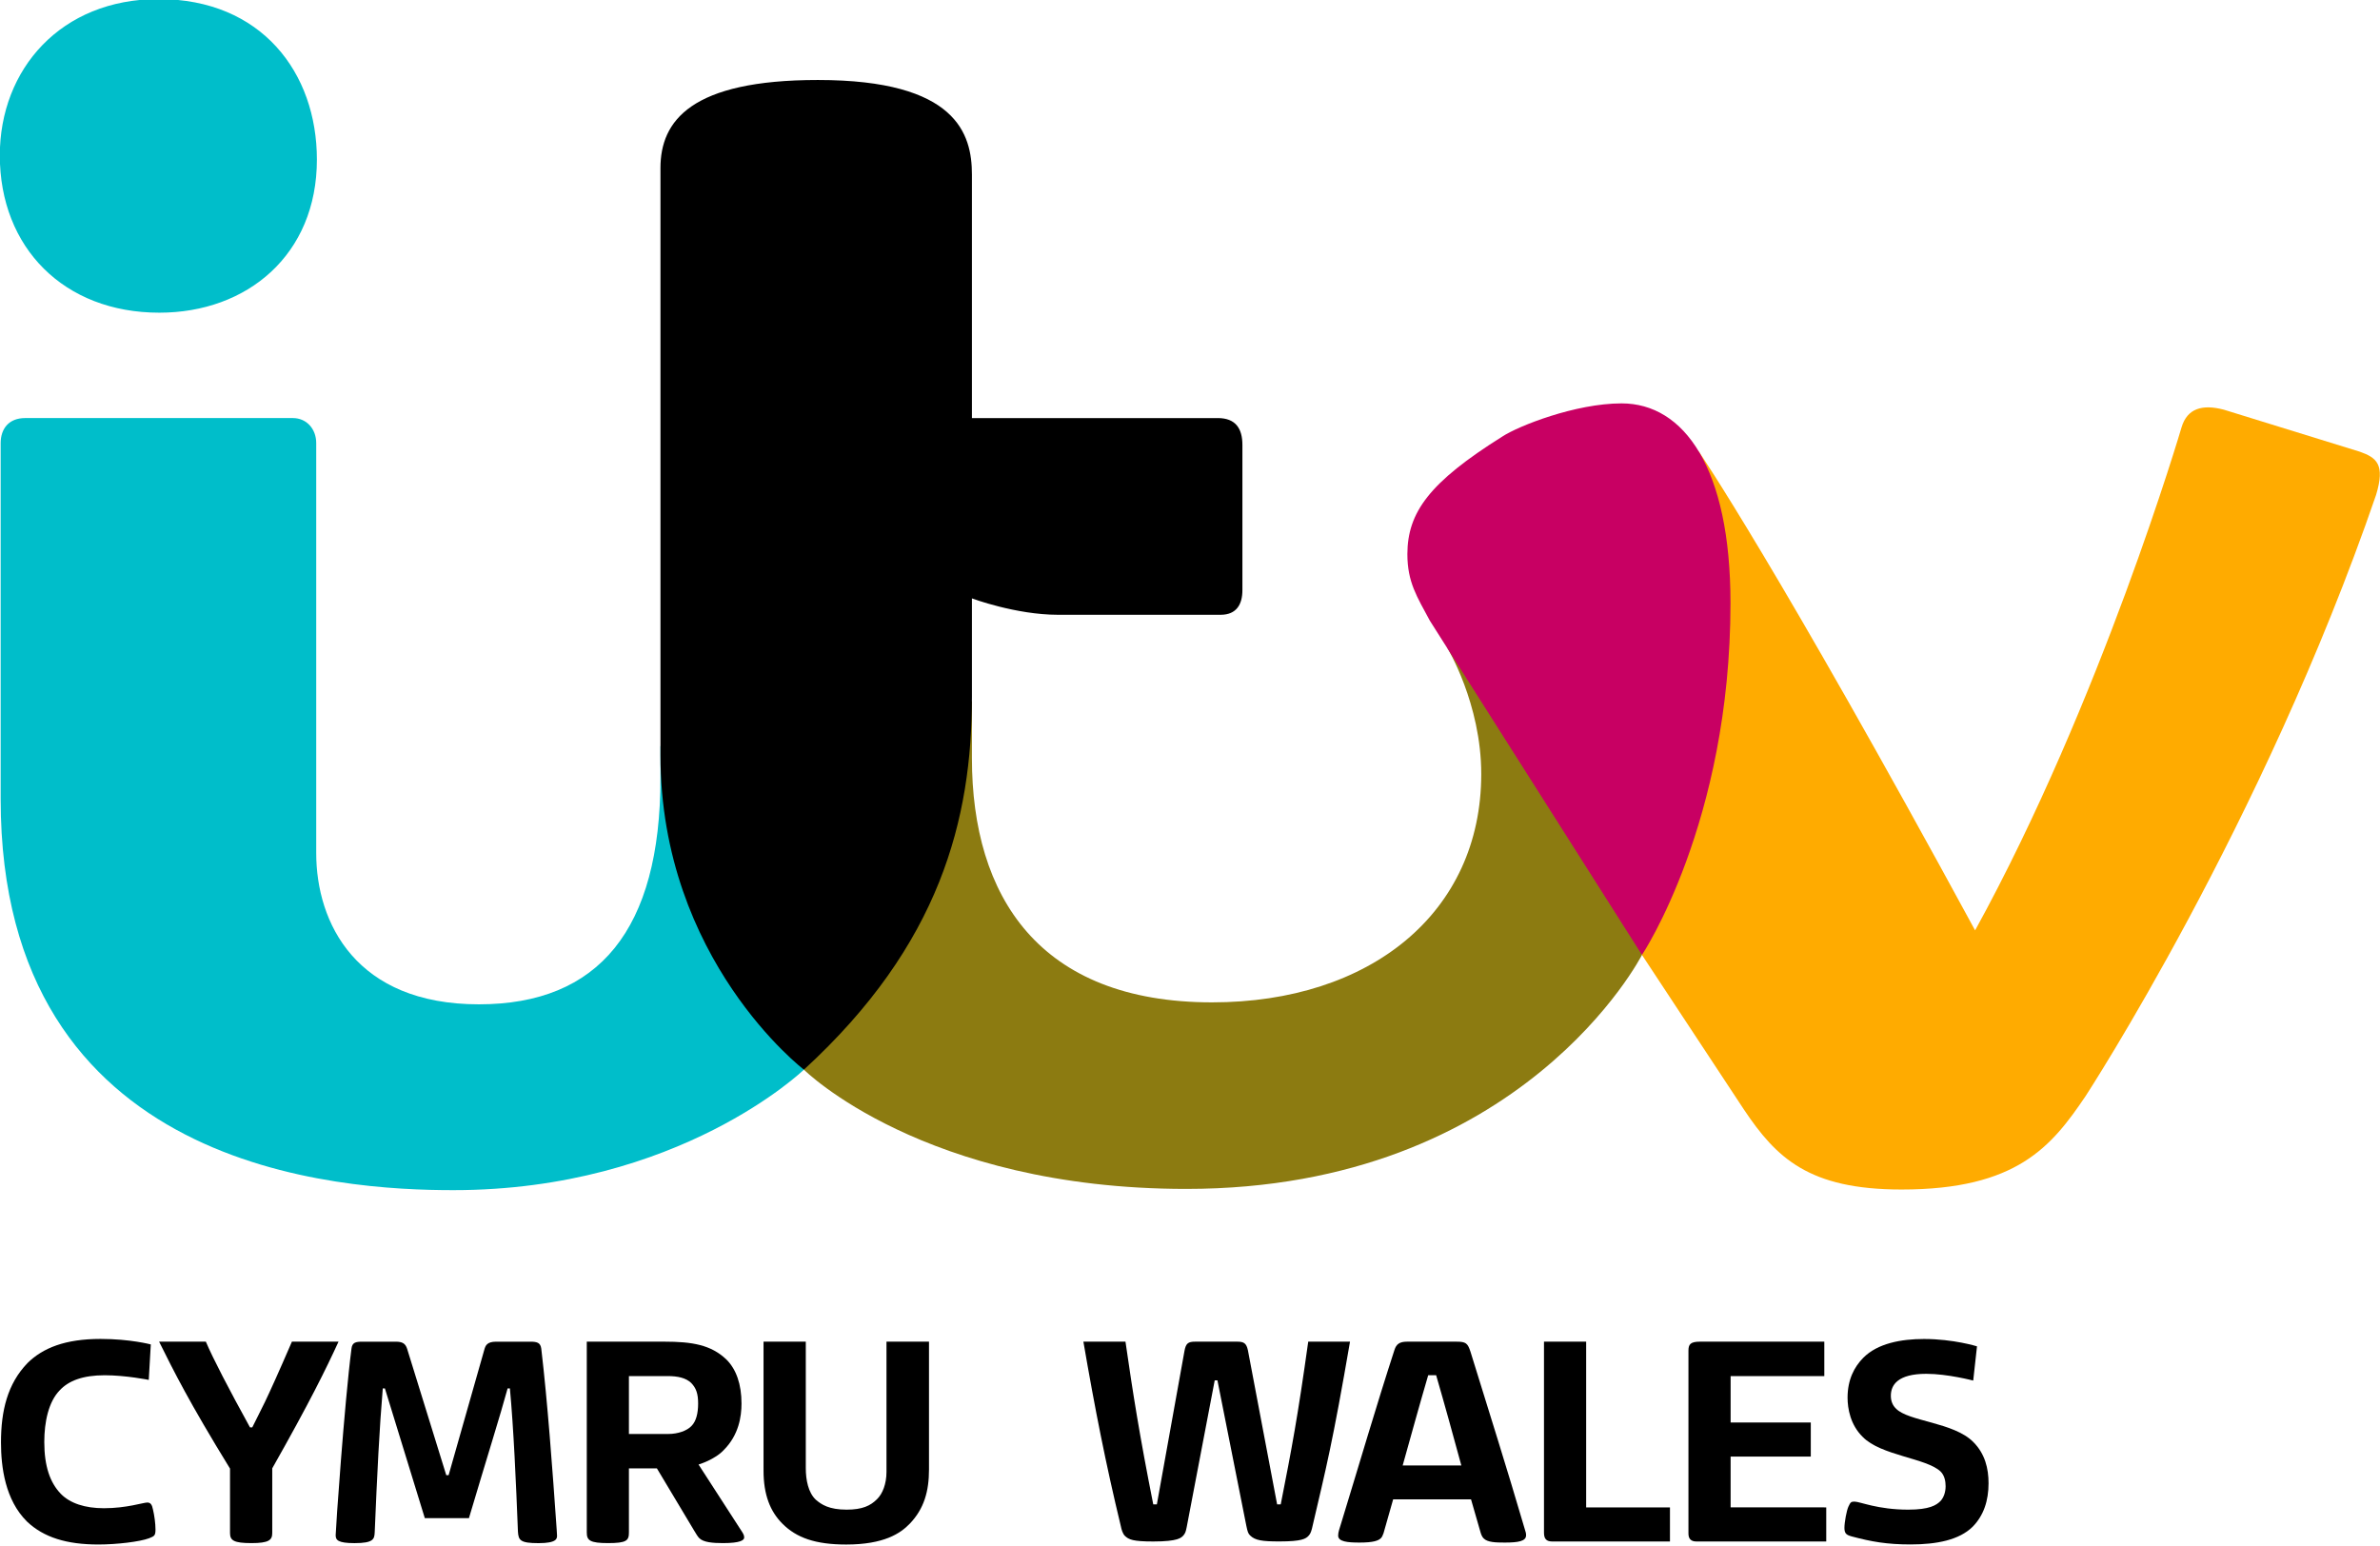
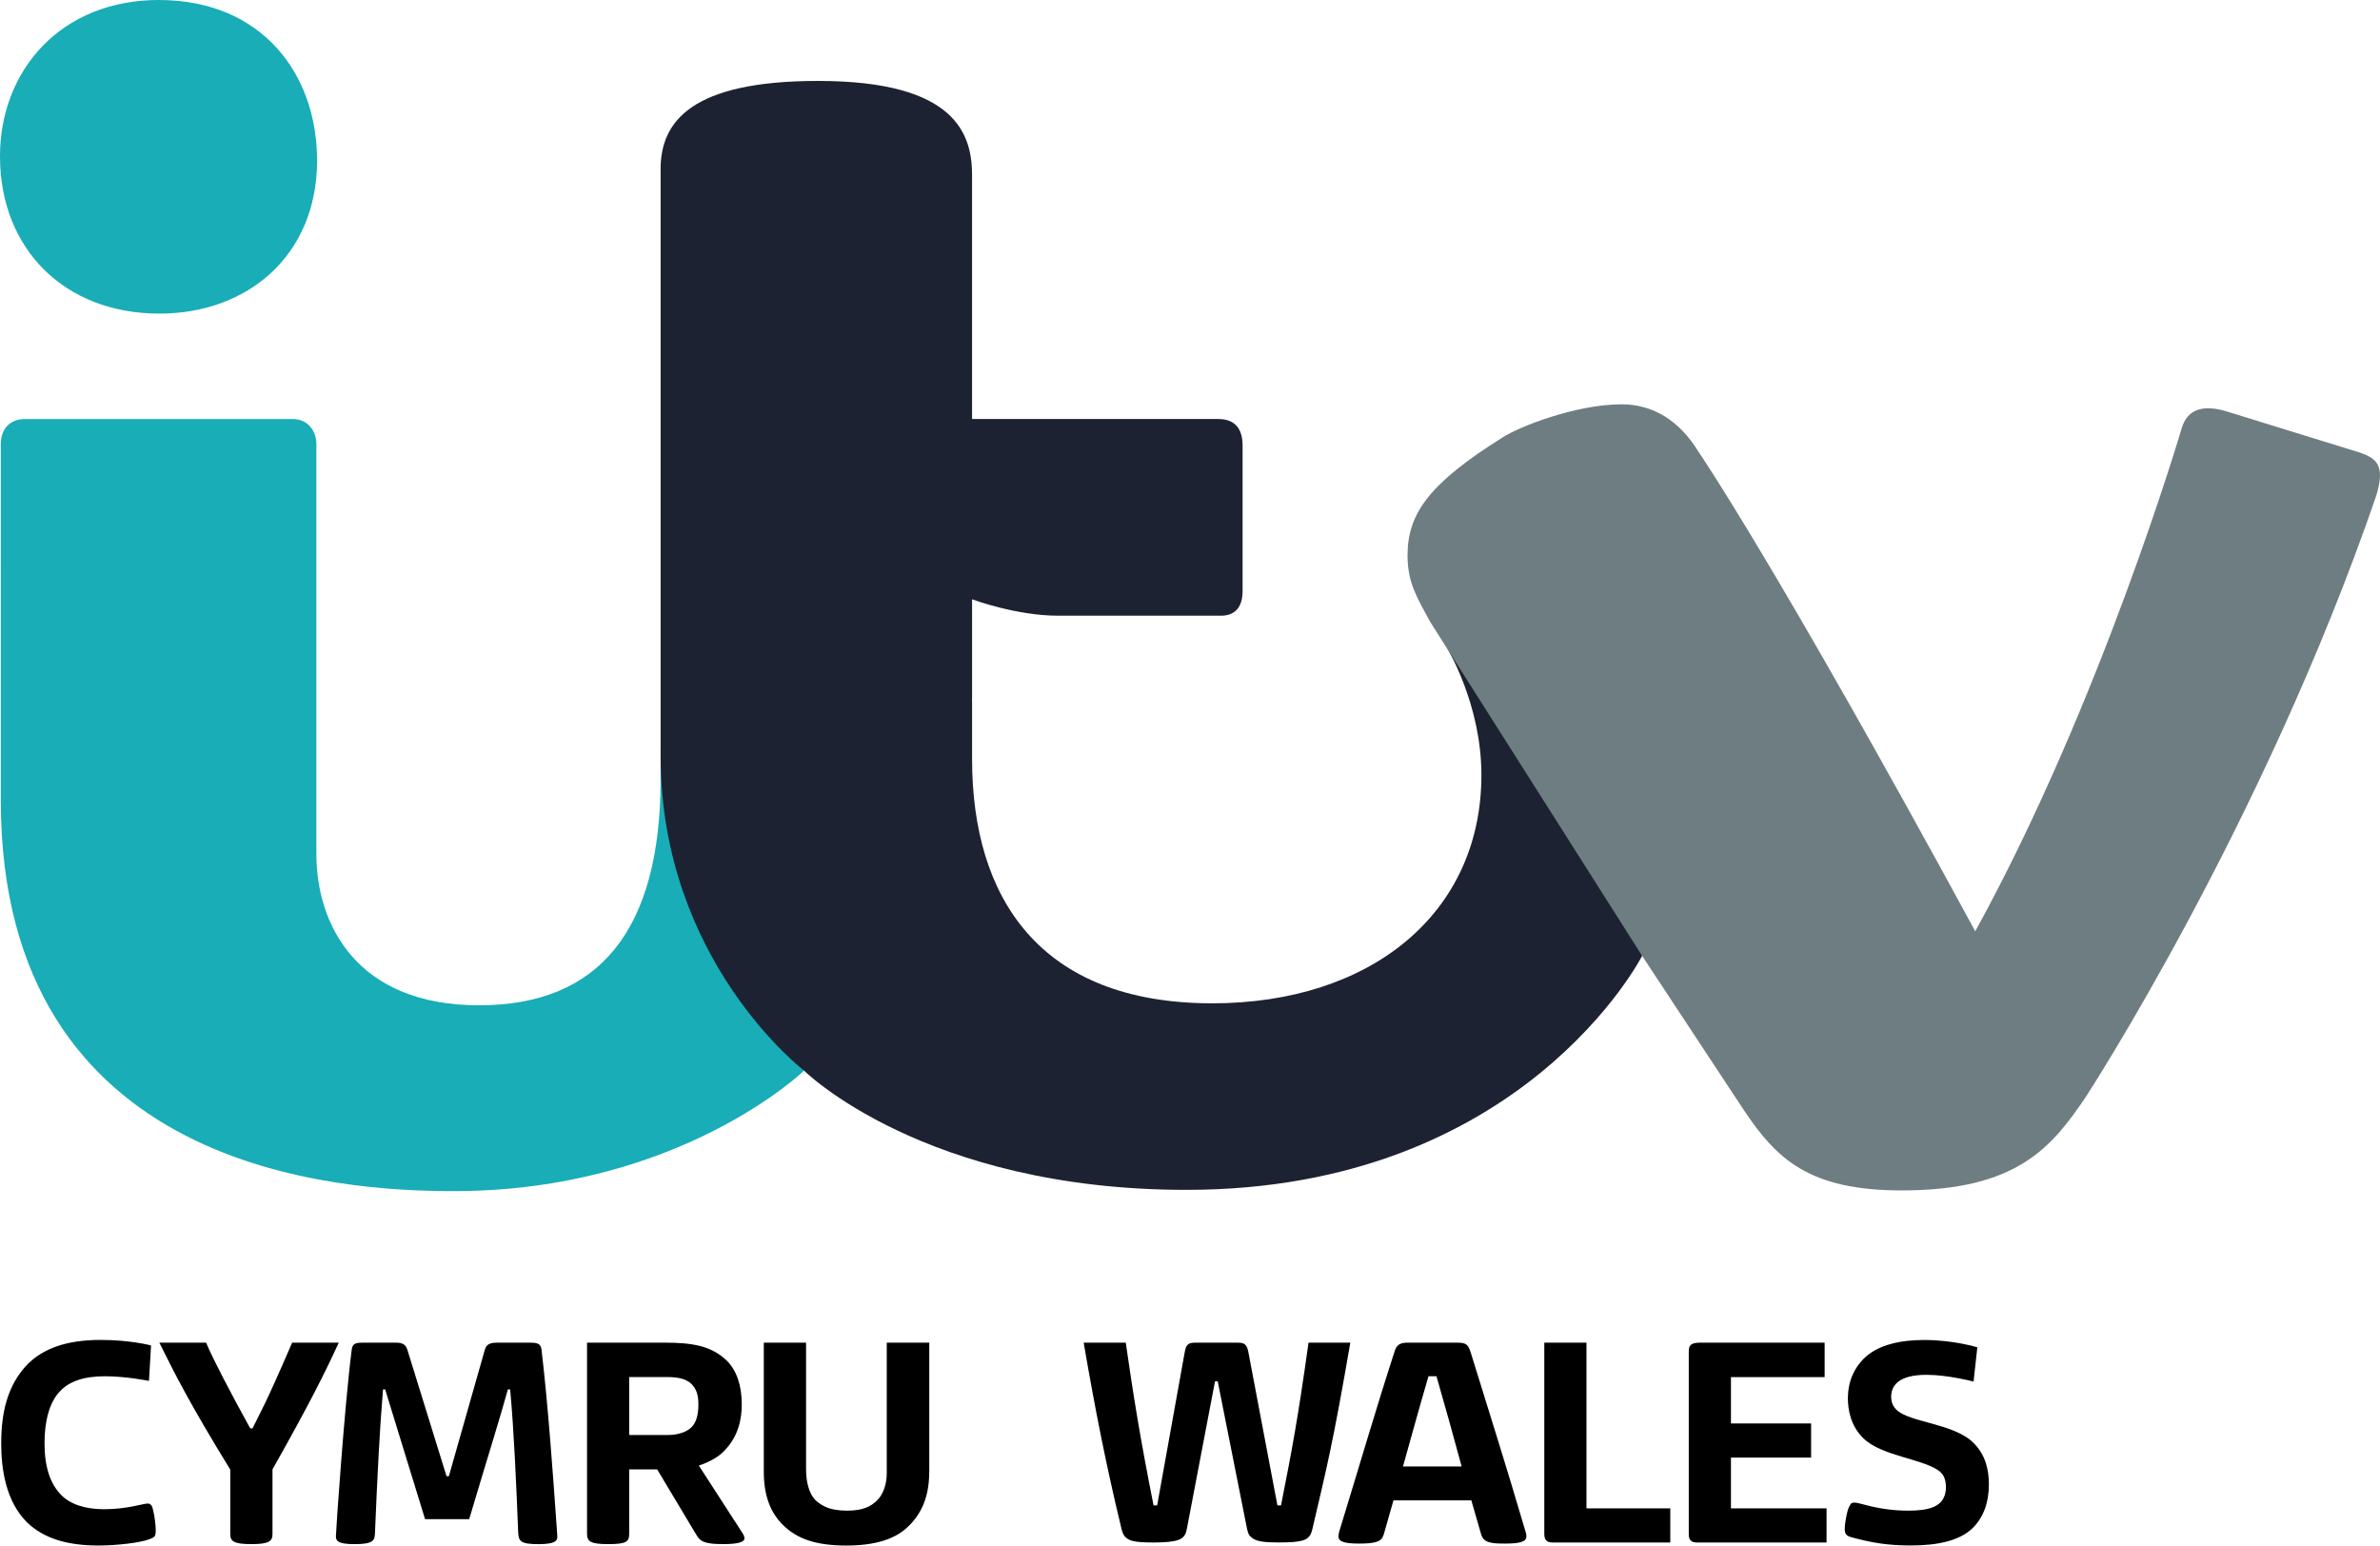
- <svg xmlns="http://www.w3.org/2000/svg" id="svg2" width="199" height="129.23" version="1.1">
-   <g id="layer1" transform="translate(-7403.2 -1985.4)">
-     <g id="g3093" transform="matrix(.022511 0 0 .022511 7498.4 2040.7)">
-       <path id="path3018" d="m-4229.7-1879.4c0-319.33 226.24-580.65 589.78-580.65 382.74 0 587.95 274.15 587.95 596.17 0 354.12-259.3 568.78-585.22 568.78-354.72 0-592.52-241.96-592.52-584.3z" fill="#00beca" />
-       <path id="path3020" d="m-4226.6-810.09c0-54.354 30.479-93.643 91.333-93.643h993.58c52.489 0 87.188 41.599 87.188 92.726v1523.2c0 259.7 147.88 561.75 604.26 561.75 444.47 0 674.4-276.56 674.4-841.22v-118.7l471.89 898.11 60.888 304.44s-462.98 447.59-1302.1 447.59c-416.5 0-1681.4-68.326-1681.4-1452.2z" fill="#00beca" />
-       <path id="path3024" d="m-1243.1 1516.6 471.89-1217.8 152.22-152.22v213.11c0 512.59 248.67 906.96 892.12 906.96 586.72 0 999.7-332.37 999.7-848.15 0-262.16-126.9-470.18-126.9-470.18l665.56 332.32 58.342 809.71s-443.21 869.24-1692.6 869.24c-975.58 0-1420.4-443.02-1420.4-443.02z" fill="#8c7b11" />
-       <path id="path3022" d="m-1243.1 1516.6s-532.77-407.14-532.77-1168.4v-2180.4c0-175.33 113.14-327.27 584.83-327.27 515.49 0 572.05 200.65 572.05 351.19v904.63h913.33c65.901 0 91.333 38.521 91.333 99.556v539.77c0 51.041-20.824 91.333-80.732 91.333h-604.26c-156.7 0-319.66-60.888-319.66-60.888v365.33c0 455.51-117.71 920.8-624.11 1385.2z" />
-       <path id="path3028" d="m1869.8 1090.4 145.03-1593.4 65.525-277.27s289.43 421.99 1026.8 1779.5c468.29-851.46 766.94-1868.9 766.94-1868.9 20.968-69.549 76.495-86.387 156.87-65.202l505.48 156.23c61.373 21.901 94.669 46.147 60.111 160.26-420.44 1223.6-1078.8 2232.9-1078.8 2232.9-126.75 187.84-255.87 347.32-683.66 347.32-345.13 0-465.32-117.55-585.53-296.96z" fill="#ffab00" />
-       <path id="path3026" d="m1869.8 1090.4-788.02-1241.7c-47.294-88.499-83.34-142.17-83.34-247.28 0.609-154.49 80.886-266.2 353.09-436.74 58.82-38.65 270.81-122.91 442.58-122.91 231.64 0 404.45 239.75 404.45 741.33 0 816.14-328.76 1307.3-328.76 1307.3z" fill="#c80063" />
-       <g id="layer1-17" transform="matrix(1.7988 0 0 1.7988 3726.2 1854.4)">
-         <g id="g3120" transform="matrix(.55463 0 0 .55463 -2625.8 -1027.1)">
-           <path id="path3030" d="m3873.3 3281c-88.223 0-145.66-10.362-219.15-29.959-19.673-5.558-26.811-10.725-26.811-31.906 0-20.708 8.075-64.358 14.828-78.941 7.732-16.251 9.703-18.724 22.47-18.724 20.767 0 86.047 29.959 200.12 29.959 78.866 0 105.14-16.526 120.64-32.413 11.664-12.945 18.666-32.527 18.666-54.916 0-18.075-3.935-40.512-19.098-54.974-52.968-49.809-222.23-58.989-289.55-128.52-46.045-44.87-56.397-105.89-56.397-146.05 0-67.171 24.872-114.37 58.269-148.3 53.19-53.923 140.96-70.217 226.34-70.217 110 0 197.28 27.376 197.28 27.376l-14.081 127.47s-95.355-25.165-174.81-25.165c-106.27 0-132.06 41.655-131.82 82.237 0 18.982 6.614 35.43 19.025 47.185 46.373 48.254 214.64 50.612 287.6 124.18 44.134 44.008 57.071 98.891 57.071 153.99 0 64.277-17.865 119.78-59.169 161.78-49.923 49.168-133.13 65.909-231.43 65.909z" />
-           <path id="path3036" d="m-1054.9 2526v710.48c0 29.254 11.417 39.52 79.04 39.52 69.206 0 77.841-9.448 77.841-39.52v-238.64h104.19l137.84 230.22c7.146 12.143 14.58 24.351 19.648 29.228 15.786 16.093 50.942 18.712 88.958 18.712 63.899 0 78.477-10.862 78.477-20.583 0-6.883-1.486-12.4-11.712-27.282l-158.17-244.7s61.51-18.058 95.17-55.313c54.438-55.124 64.743-122.97 64.743-171.7 0-72.158-19.655-127.42-55.873-163.62-57.258-55.253-128.96-66.802-230.35-66.802zm156.88 128.14h144.91c36.598 0.108 66.906 6.426 86.974 25.598 18.987 19.551 25.785 41.232 25.785 76.27 0 36.878-7.384 66.572-24.96 84.167-16.647 17.267-49.385 29.528-86.602 29.528h-146.1z" />
-           <path id="path2998" d="m-396.83 2526h157.32v471c0 43.764 9.204 91.056 37.358 117.49 20.551 17.849 49.133 36.931 114.53 36.931 58.628 0 88.894-14.531 113.05-38.754 20.853-19.976 35.487-57.366 35.487-101.45v-485.22h158.26v475.74c0 81.684-18.483 146.45-71.313 201.72-34.987 36.41-96.086 77.848-237.01 77.848-114.14 0-185.06-24.941-237.53-77.779-45.59-45.585-70.144-107.98-70.144-197.05z" />
-           <path id="path3196" d="m2665.8 3143h312v127h-437.82c-21.504 0-31.177-9.086-31.177-32.602v-711.4h157z" />
-           <path id="path3198" d="m1999.2 2526c-28.272 0-40.353 9.378-47.193 31.137-67.713 208.21-131.69 427.61-197.4 641.84-7.537 24.449-12.117 36.344-12.117 49.106 0 22.604 35.003 25.922 79.831 25.922 51.462 0 69.916-7.116 79.231-16.319 3.719-3.649 6.783-9.412 9.866-18.57l35.826-126.05h289.91l33.763 117.05c2.855 9.704 5.154 20.451 13.918 28.924 14.493 13.972 43.239 14.968 77.73 14.968 50.724 0 79.531-5.159 79.531-26.973 0-8.589-1.229-11.309-5.215-24.384-69.065-235.72-134.96-442.67-201.98-659.96-10.271-31.127-17.119-36.689-52.07-36.689h-183.63zm78.518 124.89h29.562c31.968 110 63.012 222.78 93.861 336.13h-218.48c31.277-111.63 61.69-222.41 95.062-336.13z" />
-           <path id="path3200" d="m-2303.3 3276c-65.456 0-79.831-9.725-79.831-37.481v-239.89c-153.63-250.25-208.54-361.04-264.01-472.62h174.01c27.099 63.592 84.635 174.22 164.41 319.22h8.4c35.403-72.767 41.267-73.532 147.61-319.22h173.56c-48.022 104.48-107.41 225.44-246.77 471.64v240.98c0 25.872-12.311 37.384-77.39 37.384z" />
-           <path id="path3202" d="m3076.6 3270c-22.112 0-29.964-11.284-29.964-29.964v-680.33c0-23.478 6.924-33.708 43.149-33.708h462.65v128.25h-348.81v172.6h298.47v127.05h-298.47v189.06l356 0.049v127z" />
-           <path id="path3000-1" d="m793.98 2526h156.68c28.074 194.76 52.244 347.78 103.44 605.84h13.428l102.82-571.36c5.234-28.548 13.784-34.48 40.172-34.48h156.67c25.062 0 33.814 6.563 39.384 32.436l108.69 573.4h13.428c41.44-209.79 63.132-325.42 102.38-605.84h155.55c-65.049 377.92-87.642 464.83-141.83 696.63-4.601 17.193-8.255 21.057-12.117 25.68-10.319 11.561-25.396 21.482-108.31 21.482-64.535 0-90.785-3.638-109.7-22.282-7.185-6.905-9.497-14.043-14.168-36.668l-107.48-540.88h-10.074l-104.25 546.08c-3.597 17.926-5.314 22.837-12.27 31.372-8.142 8.472-18.658 22.579-112.22 22.579-75.258 0-91.138-6.753-106.25-21.482-7.864-8.584-12.074-22.879-14.448-34.97-56.599-234.31-96.699-438.73-139.52-687.54z" />
-           <path id="path4251" d="m-3235.8 2900.9c0-117.7 24.236-218.02 98.518-295.03 57.128-56.571 140.91-90.044 272.07-90.044 110.81 0 187.15 20.48 187.15 20.48l-7.592 132.06s-85.136-17.302-164.02-17.302c-81.459 0-134.48 20.473-167.55 56.145-41.29 42.274-57.381 117.03-57.381 192.27 0 89.984 21.242 151.25 61.442 192.98 34.414 35.446 90.258 53.673 160.49 53.673 84.657 0 146.48-21.187 161.55-21.187 11.999 0 17.524 7.2 21.363 26.836 4.842 20.095 9.181 51.311 9.181 73.447 0 23.873-4.795 24.856-24.188 32.84-34.546 12.906-120.12 23.129-188.39 23.129-117.73 0-203.36-26.163-265.89-85.453-81.295-80.591-96.753-202.46-96.753-294.85z" />
-           <path id="path4263" d="m-1919.5 3276.1c-62.565 0-70.291-11.784-70.291-29.676 0-20.651 32.479-490.73 58.89-694.64 2.668-23.107 15.933-25.721 41.105-25.721h123.49c24.034 0 35.962 6.171 42.396 26.043l145.87 470.96h8.762l132.65-466.29c4.562-16.86 10.479-30.708 44.58-30.708h126.32c25.296 0 38.327 3.231 41.383 25.845 23.608 201.19 41.23 442.75 57.357 673.12l1.247 21.072c0.788 12.603 0.277 30.065-68.903 30.065-69.164 0-74.306-11.403-76.55-42.673-7.16-182.63-15.992-383.96-29.949-533.43h-8.484c-26.37 97.16-78.524 262.65-144 483h-164.27l-148.59-483h-7.897c-12.383 146.3-20.964 317.06-30.127 537.01-1.386 23.638-4.233 39.028-74.993 39.028z" />
-         </g>
-       </g>
+ <svg xmlns="http://www.w3.org/2000/svg" id="svg2" width="198.99" height="129.23" version="1.1">
+   <g id="g824" transform="matrix(.99995 0 0 .99995 .00050932 .0046081)" stroke-width=".343">
+     <g id="g817" fill="#18adb7">
+       <path id="path3018-3" d="m-5.0934e-4 13.066c0-7.188 5.093-13.071 13.276-13.071 8.616 0 13.235 6.171 13.235 13.42 0 7.972-5.837 12.803-13.174 12.803-7.985 0-13.338-5.447-13.338-13.153z" />
+       <path id="path3020-8" d="m0.068 37.141c0-1.224 0.686-2.108 2.056-2.108h22.366c1.182 0 1.963 0.936 1.963 2.087v34.29c0 5.846 3.329 12.645 13.602 12.645 10.005 0 15.181-6.225 15.181-18.936v-2.672l10.622 20.217 1.371 6.853s-10.422 10.076-29.312 10.076c-9.376 0-37.85-1.538-37.85-32.691z" />
+     </g>
+     <path id="path3024-5" d="m68.4 6.762c-10.618-1e-7 -13.164 3.42-13.164 7.367v49.082c0 17.137 11.992 26.303 11.992 26.303s10.014 9.973 31.975 9.973c28.123 0 38.1-19.566 38.1-19.566l-1.312-18.229-14.982-7.481s2.856 4.683 2.856 10.584c0 11.61-9.294 19.094-22.502 19.094-14.485 0-20.084-8.879-20.084-20.418v-4.797l-0.006 0.006c6.84e-4 -0.116 0.006-0.232 0.006-0.348v-8.225s3.67 1.371 7.197 1.371h13.602c1.349 0 1.818-0.908 1.818-2.057v-12.15c0-1.374-0.573-2.24-2.057-2.24h-20.561v-20.363c0-3.389-1.273-7.906-12.877-7.906z" fill="#1d2232" />
+     <path id="path3028-9" d="m135.6 33.803c-3.867 0-8.639 1.897-9.963 2.768-6.128 3.839-7.936 6.354-7.949 9.832 0 2.366 0.812 3.572 1.877 5.564l17.738 27.953 8.525 12.928c2.706 4.039 5.412 6.686 13.182 6.686 9.63 0 12.535-3.59 15.389-7.818 0 0 14.821-22.723 24.285-50.266 0.778-2.569 0.028-3.114-1.353-3.607l-11.379-3.516c-1.81-0.477-3.059-0.099-3.531 1.467 0 0-6.722 22.905-17.264 42.072-16.598-30.558-23.113-40.057-23.113-40.057l-2e-3 0.006c-1.62-2.689-3.868-4.012-6.441-4.012z" fill="#6e7d81" />
+   </g>
+   <g id="layer1-17" transform="matrix(.040493 0 0 .040493 179.1 97.122)">
+     <g id="g3120" transform="matrix(.55463 0 0 .55463 -2625.8 -1027.1)">
+       <path id="path3030" d="m3873.3 3281c-88.223 0-145.66-10.362-219.15-29.959-19.673-5.558-26.811-10.725-26.811-31.906 0-20.708 8.075-64.358 14.828-78.941 7.732-16.251 9.703-18.724 22.47-18.724 20.767 0 86.047 29.959 200.12 29.959 78.866 0 105.14-16.526 120.64-32.413 11.664-12.945 18.666-32.527 18.666-54.916 0-18.075-3.935-40.512-19.098-54.974-52.968-49.809-222.23-58.989-289.55-128.52-46.045-44.87-56.397-105.89-56.397-146.05 0-67.171 24.872-114.37 58.269-148.3 53.19-53.923 140.96-70.217 226.34-70.217 110 0 197.28 27.376 197.28 27.376l-14.081 127.47s-95.355-25.165-174.81-25.165c-106.27 0-132.06 41.655-131.82 82.237 0 18.982 6.614 35.43 19.025 47.185 46.373 48.254 214.64 50.612 287.6 124.18 44.134 44.008 57.071 98.891 57.071 153.99 0 64.277-17.865 119.78-59.169 161.78-49.923 49.168-133.13 65.909-231.43 65.909z" />
+       <path id="path3036" d="m-1054.9 2526v710.48c0 29.254 11.417 39.52 79.04 39.52 69.206 0 77.841-9.448 77.841-39.52v-238.64h104.19l137.84 230.22c7.146 12.143 14.58 24.351 19.648 29.228 15.786 16.093 50.942 18.712 88.958 18.712 63.899 0 78.477-10.862 78.477-20.583 0-6.883-1.486-12.4-11.712-27.282l-158.17-244.7s61.51-18.058 95.17-55.313c54.438-55.124 64.743-122.97 64.743-171.7 0-72.158-19.655-127.42-55.873-163.62-57.258-55.253-128.96-66.802-230.35-66.802zm156.88 128.14h144.91c36.598 0.108 66.906 6.426 86.974 25.598 18.987 19.551 25.785 41.232 25.785 76.27 0 36.878-7.384 66.572-24.96 84.167-16.647 17.267-49.385 29.528-86.602 29.528h-146.1z" />
+       <path id="path2998" d="m-396.83 2526h157.32v471c0 43.764 9.204 91.056 37.358 117.49 20.551 17.849 49.133 36.931 114.53 36.931 58.628 0 88.894-14.531 113.05-38.754 20.853-19.976 35.487-57.366 35.487-101.45v-485.22h158.26v475.74c0 81.684-18.483 146.45-71.313 201.72-34.987 36.41-96.086 77.848-237.01 77.848-114.14 0-185.06-24.941-237.53-77.779-45.59-45.585-70.144-107.98-70.144-197.05z" />
+       <path id="path3196" d="m2665.8 3143h312v127h-437.82c-21.504 0-31.177-9.086-31.177-32.602v-711.4h157z" />
+       <path id="path3198" d="m1999.2 2526c-28.272 0-40.353 9.378-47.193 31.137-67.713 208.21-131.69 427.61-197.4 641.84-7.537 24.449-12.117 36.344-12.117 49.106 0 22.604 35.003 25.922 79.831 25.922 51.462 0 69.916-7.116 79.231-16.319 3.719-3.649 6.783-9.412 9.866-18.57l35.826-126.05h289.91l33.763 117.05c2.855 9.704 5.154 20.451 13.918 28.924 14.493 13.972 43.239 14.968 77.73 14.968 50.724 0 79.531-5.159 79.531-26.973 0-8.589-1.229-11.309-5.215-24.384-69.065-235.72-134.96-442.67-201.98-659.96-10.271-31.127-17.119-36.689-52.07-36.689h-183.63zm78.518 124.89h29.562c31.968 110 63.012 222.78 93.861 336.13h-218.48c31.277-111.63 61.69-222.41 95.062-336.13z" />
+       <path id="path3200" d="m-2303.3 3276c-65.456 0-79.831-9.725-79.831-37.481v-239.89c-153.63-250.25-208.54-361.04-264.01-472.62h174.01c27.099 63.592 84.635 174.22 164.41 319.22h8.4c35.403-72.767 41.267-73.532 147.61-319.22h173.56c-48.022 104.48-107.41 225.44-246.77 471.64v240.98c0 25.872-12.311 37.384-77.39 37.384z" />
+       <path id="path3202" d="m3076.6 3270c-22.112 0-29.964-11.284-29.964-29.964v-680.33c0-23.478 6.924-33.708 43.149-33.708h462.65v128.25h-348.81v172.6h298.47v127.05h-298.47v189.06l356 0.049v127z" />
+       <path id="path3000-1" d="m793.98 2526h156.68c28.074 194.76 52.244 347.78 103.44 605.84h13.428l102.82-571.36c5.234-28.548 13.784-34.48 40.172-34.48h156.67c25.062 0 33.814 6.563 39.384 32.436l108.69 573.4h13.428c41.44-209.79 63.132-325.42 102.38-605.84h155.55c-65.049 377.92-87.642 464.83-141.83 696.63-4.601 17.193-8.255 21.057-12.117 25.68-10.319 11.561-25.396 21.482-108.31 21.482-64.535 0-90.785-3.638-109.7-22.282-7.185-6.905-9.497-14.043-14.168-36.668l-107.48-540.88h-10.074l-104.25 546.08c-3.597 17.926-5.314 22.837-12.27 31.372-8.142 8.472-18.658 22.579-112.22 22.579-75.258 0-91.138-6.753-106.25-21.482-7.864-8.584-12.074-22.879-14.448-34.97-56.599-234.31-96.699-438.73-139.52-687.54z" />
+       <path id="path4251" d="m-3235.8 2900.9c0-117.7 24.236-218.02 98.518-295.03 57.128-56.571 140.91-90.044 272.07-90.044 110.81 0 187.15 20.48 187.15 20.48l-7.592 132.06s-85.136-17.302-164.02-17.302c-81.459 0-134.48 20.473-167.55 56.145-41.29 42.274-57.381 117.03-57.381 192.27 0 89.984 21.242 151.25 61.442 192.98 34.414 35.446 90.258 53.673 160.49 53.673 84.657 0 146.48-21.187 161.55-21.187 11.999 0 17.524 7.2 21.363 26.836 4.842 20.095 9.181 51.311 9.181 73.447 0 23.873-4.795 24.856-24.188 32.84-34.546 12.906-120.12 23.129-188.39 23.129-117.73 0-203.36-26.163-265.89-85.453-81.295-80.591-96.753-202.46-96.753-294.85z" />
+       <path id="path4263" d="m-1919.5 3276.1c-62.565 0-70.291-11.784-70.291-29.676 0-20.651 32.479-490.73 58.89-694.64 2.668-23.107 15.933-25.721 41.105-25.721h123.49c24.034 0 35.962 6.171 42.396 26.043l145.87 470.96h8.762l132.65-466.29c4.562-16.86 10.479-30.708 44.58-30.708h126.32c25.296 0 38.327 3.231 41.383 25.845 23.608 201.19 41.23 442.75 57.357 673.12l1.247 21.072c0.788 12.603 0.277 30.065-68.903 30.065-69.164 0-74.306-11.403-76.55-42.673-7.16-182.63-15.992-383.96-29.949-533.43h-8.484c-26.37 97.16-78.524 262.65-144 483h-164.27l-148.59-483h-7.897c-12.383 146.3-20.964 317.06-30.127 537.01-1.386 23.638-4.233 39.028-74.993 39.028z" />
    </g>
  </g>
</svg>
